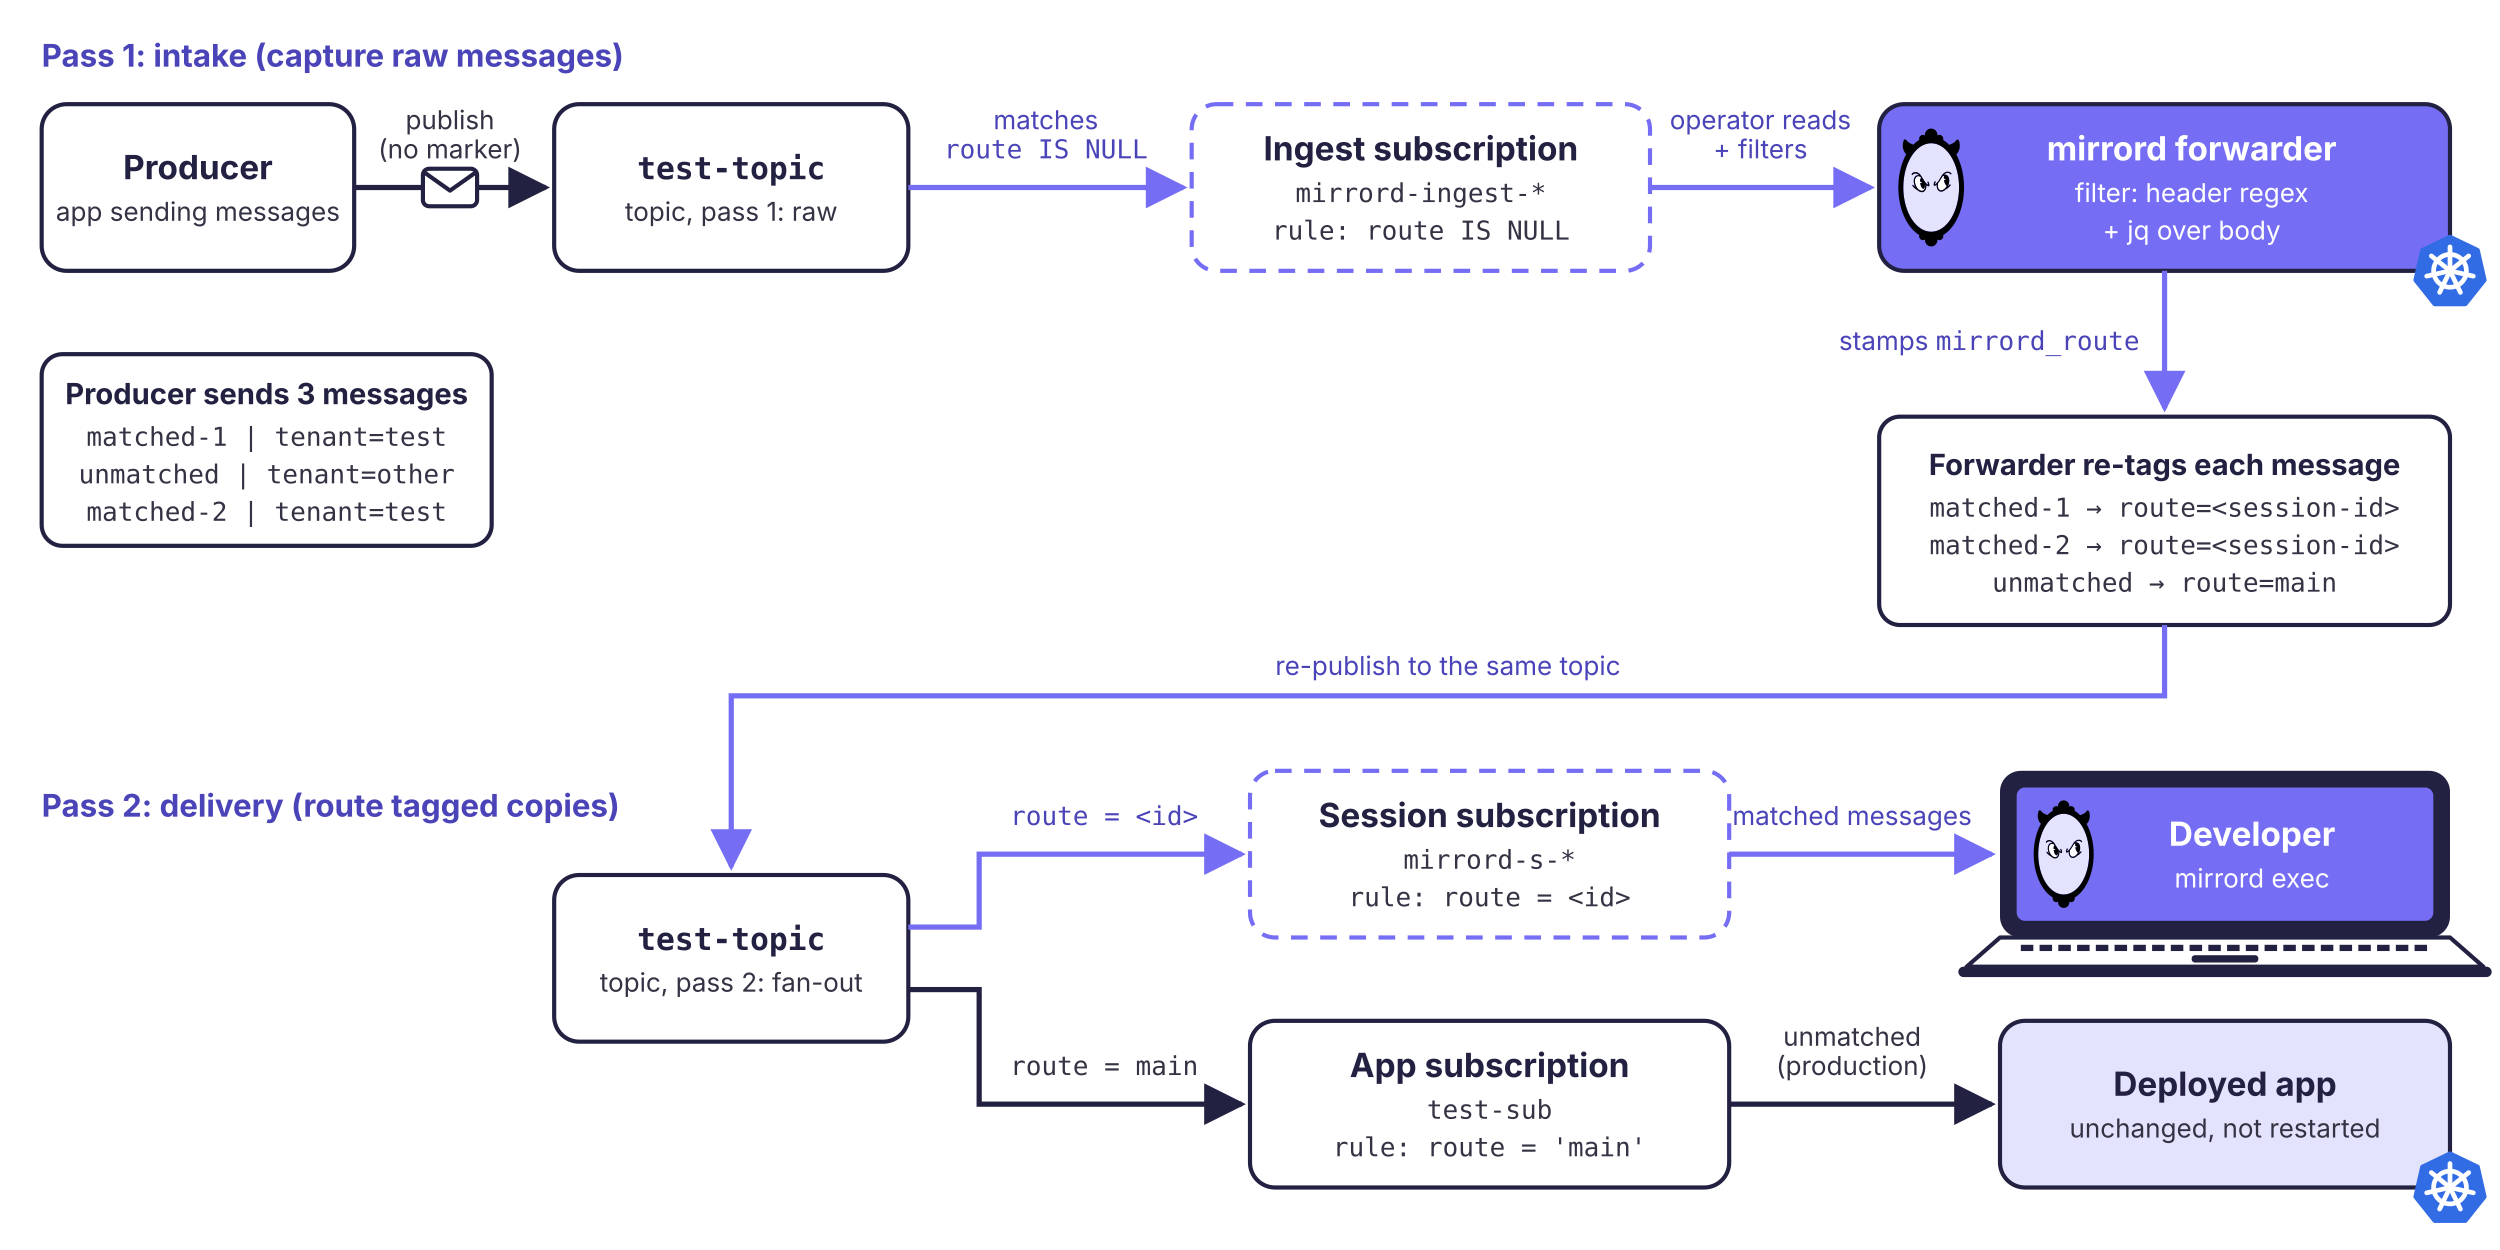
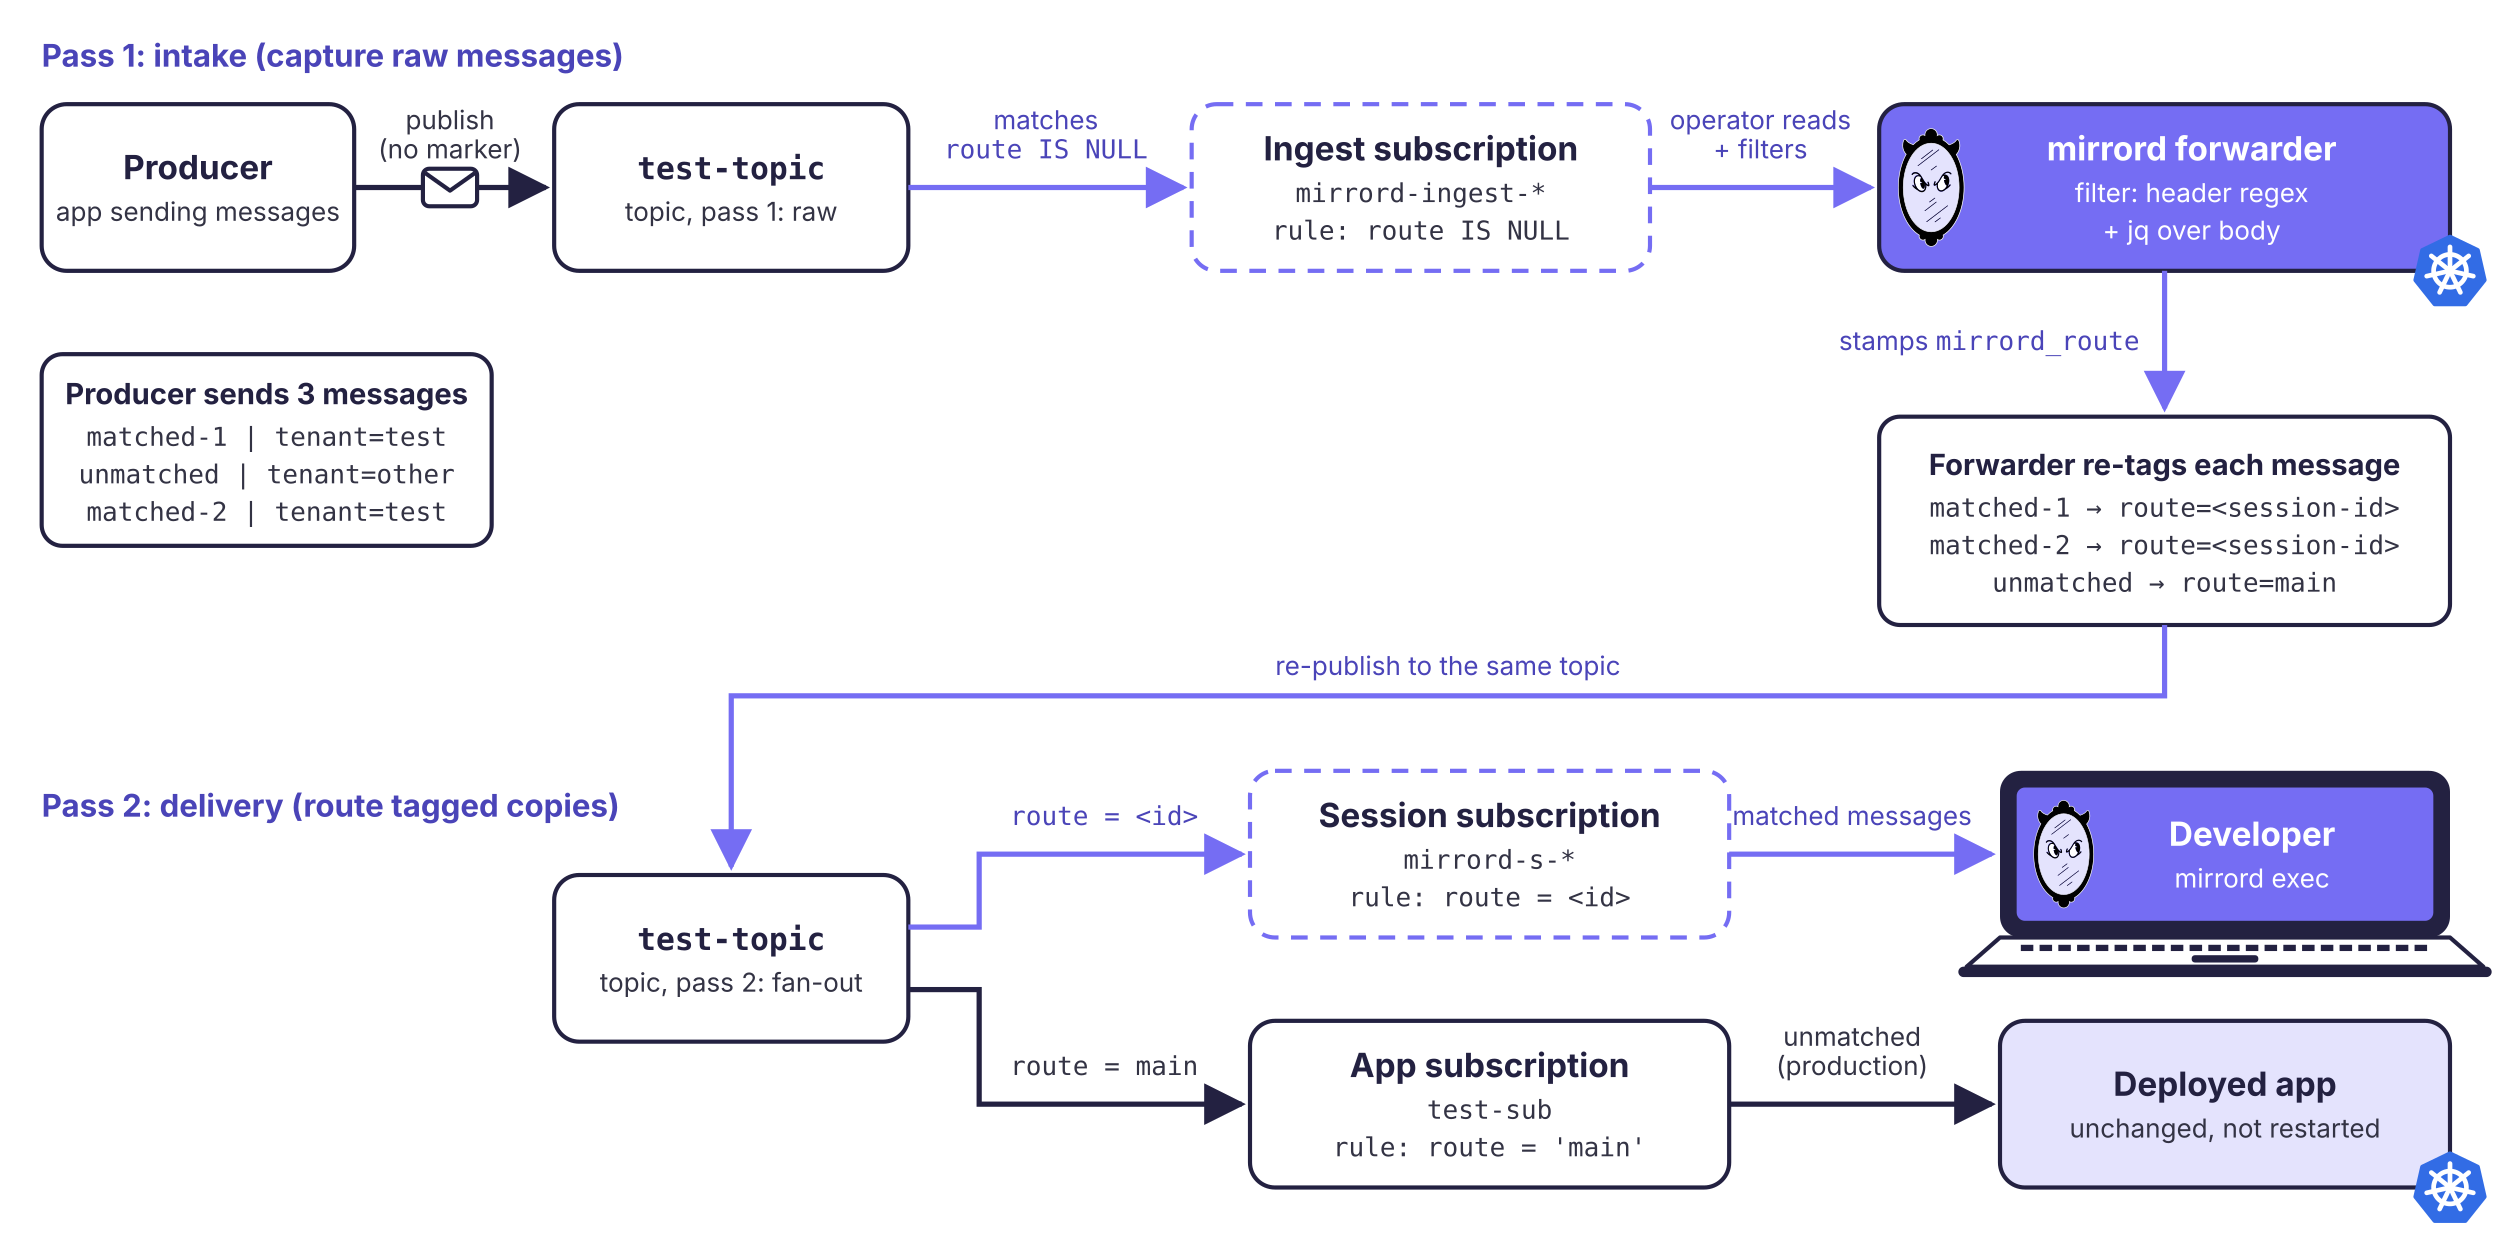
<svg xmlns="http://www.w3.org/2000/svg" viewBox="0 0 1200 600" width="1200" height="600" font-family="Inter, Helvetica, Arial, sans-serif" role="img" aria-labelledby="t d">
  <defs>
    <marker id="arrow" viewBox="0 0 10 10" refX="9" refY="5" markerWidth="8" markerHeight="8" orient="auto-start-reverse">
      <path d="M0 0 L10 5 L0 10 z" fill="#232141" />
    </marker>
    <marker id="arrow-purple" viewBox="0 0 10 10" refX="9" refY="5" markerWidth="8" markerHeight="8" orient="auto-start-reverse">
      <path d="M0 0 L10 5 L0 10 z" fill="#756DF3" />
    </marker>
    <symbol id="k8s" viewBox="0 0 32 32">
      <polygon points="16.00,1.60 27.73,7.25 30.62,19.94 22.51,30.11 9.49,30.11 1.38,19.94 4.27,7.25" fill="#326CE5" stroke="#326CE5" stroke-width="2" stroke-linejoin="round" />
      <g fill="none" stroke="#ffffff" stroke-width="2" stroke-linecap="round">
        <circle cx="16" cy="16" r="7" />
        <line x1="16.00" y1="13.40" x2="16.00" y2="5.80" />
        <line x1="18.03" y1="14.38" x2="23.97" y2="9.64" />
        <line x1="18.53" y1="16.58" x2="25.94" y2="18.27" />
        <line x1="17.13" y1="18.34" x2="20.43" y2="25.19" />
        <line x1="14.87" y1="18.34" x2="11.57" y2="25.19" />
        <line x1="13.47" y1="16.58" x2="6.06" y2="18.27" />
        <line x1="13.97" y1="14.38" x2="8.03" y2="9.64" />
      </g>
      <circle cx="16" cy="16" r="2.4" fill="#ffffff" />
    </symbol>
    <symbol id="mirrord" viewBox="97 61 391 696">
      <path fill="#ffffff" d="M255.6,387c4.1,19.1-0.9,36.1-12,40.5c-8.2,3.2-17.8,0-26.5-8.2c-0.3-0.6-0.9-0.9-1.5-1.2c0,0,0,0-0.3-0.3 c-5.5-5.6-10.5-13.2-14-22c-4.7-11.5-6.1-23.2-4.4-33.5c1.8-9.4,6.1-16.1,12.8-18.8c5.5-2.3,12.5-1.5,19.3,2.6 c1.5,2.3,2.6,4.4,3.8,6.2c-4.1,2.6-6.4,10.3-6.4,20.3l3.2,1.8l11.1,6.5l-12.5,1.5h-0.9c0.3,1.2,0.3,2.3,0.6,3.5 c3.2,17.9,12,31.1,19,29.7c6.4-1.2,9.6-14.4,7.6-30.2C255.3,386.4,255.6,386.7,255.6,387z" />
      <path fill="#ffffff" d="M384,398.4c-3.2,6.8-7.3,12.3-12,17c0,0,0,0-0.3,0c-0.6,0.3-0.9,0.9-1.2,1.2c-8.7,7.9-18.4,11.5-26.5,8.2 c-11.1-4.7-16-21.4-12-40.5c1.5-1.8,3.2-3.8,4.7-5.6c5-6.5,9-13.2,12.8-20l1.2-2.1c1.2-1.8,2-3.8,3.2-5.6c1.2-2.1,2.6-4.4,4.4-7 c3.5-2.1,6.7-3.2,9.9-3.8c-2,4.7-2.3,10.3-2.3,15.3l3.2,1.8l11.1,6.5l-12.5,1.5h-0.9c0.3,1.2,0.3,2.3,0.6,3.8 C370.5,384.6,377.5,397,384,398.4z" />
-       <path fill="#E4E3FD" d="M405,391.7c-1.5-1.2-3.8-0.9-5,0.6c-3.2,4.1-7,7.9-11.1,11.5c1.2-2.3,2.6-5,3.5-7.6 c5.3-12.6,6.7-25.8,4.7-37.3c-2.3-12-8.2-20.6-16.9-24.1c-4.1-1.8-8.8-2.1-13.7-1.2c4.4-4.4,10.2-8.5,17.5-10 c8.2-1.5,16.6,1.5,20.4,7.3c1.2,1.5,3.2,2.1,5,0.9c1.5-1.2,2-3.2,0.9-4.7c-5.5-8.2-16.6-12.3-27.4-10c-11.1,2.1-19.3,9.7-24.2,15.6 c-2,2.3-3.8,5-5.5,7.3c-2,2.9-3.5,5.6-5,8.2c-1.2,2.1-2.3,3.8-3.2,5.6l-1.2,2.1c-3.8,6.5-7.6,13.2-12.3,19.1 c-5.8,7.6-11.7,12.9-18.4,16.7c0.6-5,2-9.7,4.4-14.1c0.9-1.8,0.3-3.8-1.5-4.7c-1.7-0.9-3.8-0.3-4.7,1.5c-2.9,5.6-4.7,11.5-5.3,17.6 c0,0.9-0.3,3.5,1.5,5.6c1.2,1.2,2.3,1.8,4.1,1.8c1.5,0,2.9-0.3,4.4-1.5c2.6-1.5,5.3-3.2,7.9-5.3c-1.7,18.5,5,34.1,17.5,39.3 c2.9,1.2,5.8,1.8,8.8,1.8c8.5,0,17.5-4.4,25.4-12c11.4-6.2,21.6-14.4,29.5-24.7C406.7,395.2,406.4,392.8,405,391.7z M292.1,149.1 c90.1,0,163.6,116.6,163.6,259.6s-73.5,259.6-163.6,259.6c-90.4,0-163.6-116.6-163.6-259.6S201.9,149.1,292.1,149.1z M280.1,399.6c1.8-2.1,1.5-4.7,1.5-5.6c-0.6-6.2-2.3-12.3-5-17.9c-0.9-1.8-2.9-2.3-4.7-1.5 c-1.8,0.9-2.3,2.9-1.5,4.7c2.3,4.4,3.8,9.4,4.4,14.1c-6.4-3.8-12.5-9.4-18.4-16.7c-4.7-6.2-8.8-12.9-12.3-19.1l-1.5-2.3 c-1.2-1.8-2-3.8-3.2-5.6c-1.5-2.3-2.9-5.3-5-8.2c0,0,0,0,0-0.3c-1.5-2.3-3.5-5-5.5-7.3c-5-5.9-13.1-13.2-24.2-15.6 c-10.8-2.1-21.9,2.1-27.4,10c-1.2,1.5-0.6,3.8,0.9,4.7c1.5,1.2,3.8,0.6,4.7-0.9c4.1-5.9,12.5-8.8,20.4-7.3 c7.3,1.5,13.1,5.9,17.5,10c-4.7-0.9-9.3-0.3-13.7,1.2c-8.8,3.5-14.6,12-16.9,24.1c-2,11.5-0.3,24.7,4.7,37.3 c1.2,2.6,2.3,5.3,3.5,7.6c-4.1-3.5-7.9-7.3-11.1-11.5c-1.2-1.5-3.5-1.8-5-0.6c-1.5,1.2-1.8,3.5-0.6,5c8.2,10,18.4,18.5,29.5,24.7 c7.9,7.6,16.9,11.7,25.7,11.7c2.9,0,6.1-0.6,8.8-1.8c12.5-5.3,19-20.6,17.5-39.3c2.6,2.1,5,3.8,7.9,5.3c1.5,0.9,2.9,1.2,4.4,1.2 C277.8,401.4,279.2,400.8,280.1,399.6z" />
+       <path fill="#E4E3FD" d="M405,391.7c-1.5-1.2-3.8-0.9-5,0.6c-3.2,4.1-7,7.9-11.1,11.5c1.2-2.3,2.6-5,3.5-7.6 c5.3-12.6,6.7-25.8,4.7-37.3c-2.3-12-8.2-20.6-16.9-24.1c-4.1-1.8-8.8-2.1-13.7-1.2c4.4-4.4,10.2-8.5,17.5-10 c8.2-1.5,16.6,1.5,20.4,7.3c1.2,1.5,3.2,2.1,5,0.9c1.5-1.2,2-3.2,0.9-4.7c-5.5-8.2-16.6-12.3-27.4-10c-11.1,2.1-19.3,9.7-24.2,15.6 c-2,2.3-3.8,5-5.5,7.3c-2,2.9-3.5,5.6-5,8.2c-1.2,2.1-2.3,3.8-3.2,5.6l-1.2,2.1c-3.8,6.5-7.6,13.2-12.3,19.1 c-5.8,7.6-11.7,12.9-18.4,16.7c0.6-5,2-9.7,4.4-14.1c0.9-1.8,0.3-3.8-1.5-4.7c-1.7-0.9-3.8-0.3-4.7,1.5c-2.9,5.6-4.7,11.5-5.3,17.6 c0,0.9-0.3,3.5,1.5,5.6c1.2,1.2,2.3,1.8,4.1,1.8c1.5,0,2.9-0.3,4.4-1.5c2.6-1.5,5.3-3.2,7.9-5.3c-1.7,18.5,5,34.1,17.5,39.3 c2.9,1.2,5.8,1.8,8.8,1.8c8.5,0,17.5-4.4,25.4-12c11.4-6.2,21.6-14.4,29.5-24.7C406.7,395.2,406.4,392.8,405,391.7z M292.1,149.1 c90.1,0,163.6,116.6,163.6,259.6s-73.5,259.6-163.6,259.6c-90.4,0-163.6-116.6-163.6-259.6S201.9,149.1,292.1,149.1z M389.5,517.3 c0.9-0.6,0.9-1.8,0.3-2.3c-0.6-0.9-1.8-0.9-2.3-0.3l-122.5,93.7c-0.9,0.6-0.9,1.8-0.3,2.3c0.3,0.3,0.9,0.6,1.5,0.6 c0.3,0,0.9,0,1.2-0.3L389.5,517.3z M346.9,589c0.9-0.6,0.9-1.8,0.3-2.3c-0.6-0.9-1.8-0.9-2.3-0.3l-31.2,23.2 c-0.9,0.6-0.9,1.8-0.3,2.3c0.3,0.6,0.9,0.9,1.5,0.9c0.3,0,0.6-0.3,0.9-0.3L346.9,589z M338.2,189.1c0.9-0.6,0.9-1.8,0.3-2.3 c-0.6-0.9-1.8-0.9-2.3-0.3l-122.5,93.4c-0.9,0.6-0.9,1.8-0.3,2.3c0.3,0.3,0.9,0.6,1.5,0.6c0.3,0,0.9,0,0.9-0.3L338.2,189.1z M324.4,284.5c0.9-0.6,0.9-1.8,0.3-2.3c-0.6-0.9-1.7-0.9-2.3-0.3l-31.2,22.9c-0.9,0.6-0.9,1.8-0.3,2.3c0.3,0.6,0.9,0.6,1.5,0.6 c0.3,0,0.6,0,0.9-0.3L324.4,284.5z M322.7,495.9c0.9-0.6,0.9-1.8,0.3-2.3c-0.6-0.9-1.8-0.9-2.3-0.3l-66.2,50.8 c-0.9,0.6-0.9,1.8-0.3,2.3c0.3,0.3,0.9,0.6,1.5,0.6c0.3,0,0.6,0,0.9-0.3L322.7,495.9z M314.8,472.4c0.9-0.6,0.9-1.8,0.3-2.3 c-0.6-0.9-1.8-0.9-2.3-0.3L281.6,493c-0.9,0.6-0.9,1.8-0.3,2.3c0.3,0.6,0.9,0.9,1.5,0.9c0.3,0,0.9-0.3,0.9-0.3L314.8,472.4z M302.3,190.5c0.9-0.6,0.9-1.8,0.3-2.3c-0.6-0.9-1.7-0.9-2.3-0.3L234,239c-0.9,0.6-0.9,1.8-0.3,2.3c0.3,0.3,0.9,0.6,1.5,0.6 c0.3,0,0.9,0,1.2-0.3L302.3,190.5z M280.1,399.6c1.8-2.1,1.5-4.7,1.5-5.6c-0.6-6.2-2.3-12.3-5-17.9c-0.9-1.8-2.9-2.3-4.7-1.5 c-1.8,0.9-2.3,2.9-1.5,4.7c2.3,4.4,3.8,9.4,4.4,14.1c-6.4-3.8-12.5-9.4-18.4-16.7c-4.7-6.2-8.8-12.9-12.3-19.1l-1.5-2.3 c-1.2-1.8-2-3.8-3.2-5.6c-1.5-2.3-2.9-5.3-5-8.2c0,0,0,0,0-0.3c-1.5-2.3-3.5-5-5.5-7.3c-5-5.9-13.1-13.2-24.2-15.6 c-10.8-2.1-21.9,2.1-27.4,10c-1.2,1.5-0.6,3.8,0.9,4.7c1.5,1.2,3.8,0.6,4.7-0.9c4.1-5.9,12.5-8.8,20.4-7.3 c7.3,1.5,13.1,5.9,17.5,10c-4.7-0.9-9.3-0.3-13.7,1.2c-8.8,3.5-14.6,12-16.9,24.1c-2,11.5-0.3,24.7,4.7,37.3 c1.2,2.6,2.3,5.3,3.5,7.6c-4.1-3.5-7.9-7.3-11.1-11.5c-1.2-1.5-3.5-1.8-5-0.6c-1.5,1.2-1.8,3.5-0.6,5c8.2,10,18.4,18.5,29.5,24.7 c7.9,7.6,16.9,11.7,25.7,11.7c2.9,0,6.1-0.6,8.8-1.8c12.5-5.3,19-20.6,17.5-39.3c2.6,2.1,5,3.8,7.9,5.3c1.5,0.9,2.9,1.2,4.4,1.2 C277.8,401.4,279.2,400.8,280.1,399.6z" />
      <path d="M439.4,215.2c29.5,54,45.5,122.4,45.5,193.8c0,123.6-49,234.9-122.8,279.2c0.6,2.1,1.2,4.4,1.2,6.8 c0,12.3-10.2,22.6-22.5,22.6c-4.4,0-8.8-1.2-12.3-3.5c0.3,1.2,0.3,2.6,0.3,3.8c0,20.3-16.3,36.7-36.5,36.7s-36.5-16.4-36.5-36.7 c0-1.2,0-2.6,0.3-3.8c-3.5,2.3-7.9,3.5-12.3,3.5c-12.3,0-22.5-10-22.5-22.6c0-2.3,0.3-4.7,1.2-6.8C148.6,643.6,99.3,532.3,99.3,409 c0-71.9,16.3-140.9,46.4-195.3c-1.5-0.9-2.3-2.1-3.5-3.2c-9.9-11.2-15.5-26.4-16.9-42.6c-0.6-11.5,0.9-23.2,5-33.8 c0.6-1.8,2.6-6.8,7.6-7.3c5.3-0.6,8.5,3.8,11.4,7.9c1.2,1.5,2.3,2.9,2.9,3.8c5.5,5.3,12.5,9.7,21.6,13.8c4.4,2.1,9,3.8,13.4,5.3 c11.1-11.2,22.8-20.6,35-27.9c-0.6-2.3-1.2-4.4-1.2-6.8c0-12.3,10.2-22.6,22.5-22.6c4.4,0,8.8,1.2,12.3,3.5c0-1.2-0.3-2.6-0.3-3.8 c0-20.3,16.3-36.7,36.5-36.7c20.1,0,36.5,16.4,36.5,36.7c0,1.2,0,2.6-0.3,3.8c3.5-2.3,7.9-3.5,12.3-3.5c12.5,0,22.5,10.3,22.5,22.6 c0,2.3-0.3,4.7-1.2,6.8c12.5,7.6,24.8,17.3,36.2,29.1c4.7-1.5,9-3.2,13.7-5.3c9-4.1,16-8.5,21.6-13.8c0.9-0.9,2-2.3,2.9-3.8 c2.9-4.1,6.1-8.5,11.4-7.9c5,0.6,7,5.6,7.6,7.3c4.1,10.6,5.5,22.3,4.7,33.8c-1.2,15.9-7,31.4-16.9,42.6 C442.3,212.6,441.1,214,439.4,215.2z M455.7,409c0-143.3-73.5-259.6-163.6-259.6c-90.4,0-163.6,116.6-163.6,259.6 c0,143,73.5,259.6,163.6,259.6C382.5,668.6,455.7,552,455.7,409z" />
+       <path fill="#ffffff" d="M292.4,756.6c-21.2,0-38.5-17.4-38.5-38.7c0-0.1,0-0.2,0-0.3c-3,1.3-6.5,2-10,2c-13.5,0-24.5-11-24.5-24.6 c0-2.2,0.2-4.2,0.7-5.9c-36.1-22.2-66.8-60.3-88.9-110.2C109,528.5,97.3,469.7,97.3,409c0-71.5,16.3-140.6,45.8-194.7 c-0.6-0.5-1.1-1-1.5-1.5c-0.3-0.3-0.5-0.6-0.8-0.8l-0.1-0.1c-9.7-10.9-15.9-26.4-17.4-43.7c-0.6-12.5,1.1-24.4,5.1-34.7 c0.8-2.3,3.2-7.9,9.2-8.6c6.5-0.7,10.4,4.7,13.2,8.7c1.1,1.4,2.2,2.8,2.9,3.7c5.3,5,11.9,9.2,20.9,13.3c3.5,1.7,7.6,3.3,12.1,4.8 c10.7-10.7,21.9-19.6,33.2-26.5c-0.5-1.9-0.9-3.7-0.9-5.8c0-13.3,11.2-24.6,24.5-24.6c3.5,0,6.9,0.7,10,2c0-0.1,0-0.2,0-0.3 c0-21.3,17.3-38.7,38.5-38.7c21.2,0,38.5,17.4,38.5,38.7c0,0.1,0,0.2,0,0.3c3-1.3,6.5-2,10-2c13.5,0,24.5,11,24.5,24.6 c0,2.2-0.2,4.2-0.7,5.9c12.2,7.6,23.8,16.9,34.3,27.6c3.7-1.2,7.6-2.7,12.3-4.8c9-4.1,15.7-8.4,21-13.4c0.7-0.7,1.8-2,2.6-3.4 l0.1-0.1c2.8-4,6.7-9.5,13.2-8.8c6,0.7,8.5,6.3,9.3,8.7c4,10.4,5.7,22.4,4.8,34.5c-1.2,16.6-7.5,32.4-17.2,43.5c-0.4,1-1.3,2-2.4,3 c29,53.9,44.9,122.4,44.9,193.3c0,60.9-11.7,119.7-33.9,170.2c-22,49.9-52.6,87.9-88.6,110c0.5,1.9,0.8,3.8,0.8,5.8 c0,13.3-11.2,24.6-24.5,24.6c-3.5,0-6.9-0.7-10-2c0,0.1,0,0.2,0,0.3C330.8,739.2,313.6,756.6,292.4,756.6z M259.4,709.5l-1.2,5 c-0.2,0.9-0.2,2.3-0.2,3.3c0,19.1,15.5,34.7,34.5,34.7s34.5-15.6,34.5-34.7c0-1.1,0-2.4-0.2-3.3l-1.2-5l4.3,2.9 c3.1,2.1,7,3.2,11.1,3.2c11.1,0,20.5-9.4,20.5-20.6c0-2.1-0.5-4.2-1.1-6.2l-0.4-1.5l1.3-0.8c72.9-43.8,121.8-155.3,121.8-277.5 c0-70.8-16.1-139.3-45.3-192.8l-0.9-1.6l1.5-1c1.6-1.1,2.3-2.2,2.4-2.5l0.1-0.4l0.3-0.3c9.3-10.4,15.2-25.5,16.4-41.4 c0.9-11.6-0.7-22.9-4.5-32.9c-0.6-1.7-2.3-5.6-6-6.1c-3.8-0.4-6.3,2.6-9.5,7c-0.9,1.5-2.1,3-3.2,4.1c-5.7,5.4-12.7,9.9-22.2,14.2 c-5.4,2.4-9.7,4-13.9,5.4l-1.2,0.4l-0.9-0.9c-10.9-11.3-23-21-35.8-28.8l-1.5-0.9l0.7-1.6c0.7-1.6,1-3.5,1-6 c0-11.4-9.2-20.6-20.5-20.6c-4.1,0-8.1,1.1-11.1,3.2l-4.3,2.9l1.2-5c0.2-0.9,0.2-2.3,0.2-3.3c0-19.1-15.5-34.7-34.5-34.7 c-19,0-34.5,15.6-34.5,34.7c0,0.5,0.1,1.1,0.1,1.7c0.1,0.7,0.2,1.4,0.2,2.1v3.8l-3.1-2.1c-3.1-2.1-7-3.2-11.1-3.2 c-11.1,0-20.5,9.4-20.5,20.6c0,1.9,0.4,3.6,0.9,5.6l0.5,2.1l-1.3,0.8c-11.8,7.1-23.5,16.4-34.6,27.6l-0.9,0.9l-1.2-0.4 c-5.1-1.7-9.7-3.5-13.6-5.4c-9.5-4.3-16.5-8.8-22.1-14.2l-0.2-0.2l-0.1-0.2c-0.5-0.8-1.7-2.2-2.8-3.6l-0.1-0.1 c-3.1-4.4-5.7-7.5-9.5-7.1c-3.7,0.4-5.4,4.3-5.9,6c-3.8,9.8-5.5,21.2-4.9,33c1.5,16.4,7.3,31.1,16.4,41.3c0.3,0.3,0.6,0.6,0.9,0.9 c0.7,0.8,1.4,1.5,2.2,2l1.6,1l-0.9,1.7c-29.7,53.8-46.1,122.8-46.1,194.3c0,121.9,49.2,233.4,122.4,277.5l1.5,0.9l-0.7,1.6 c-0.7,1.6-1,3.5-1,6c0,11.4,9.2,20.6,20.5,20.6c4.1,0,8.1-1.1,11.1-3.2L259.4,709.5z M292.1,670.6c-91.3,0-165.6-117.3-165.6-261.6 s74.3-261.6,165.6-261.6c91.3,0,165.6,117.3,165.6,261.6S383.4,670.6,292.1,670.6z M292.1,151.4c-89.1,0-161.6,115.5-161.6,257.6 c0,68.8,16.9,133.5,47.7,182.3c30.6,48.5,71,75.2,113.9,75.2c89.1,0,161.6-115.5,161.6-257.6C453.7,267,381.2,151.4,292.1,151.4z" />
+       <path d="M344.9,586.3c0.9-0.6,1.7-0.3,2.3,0.3c0.6,0.9,0.3,1.8-0.3,2.3l-31.2,23.2c-0.3,0.3-0.6,0.3-0.9,0.3 c-0.6,0-1.2-0.3-1.5-0.9c-0.6-0.9-0.3-1.8,0.3-2.3L344.9,586.3z" />
      <path d="M372,415.5c4.4-4.4,8.5-10.3,12-17c-6.4-1.8-13.4-13.8-16.3-29.7c-0.3-1.2-0.6-2.3-0.6-3.8h0.9l12.5-1.5l-11.1-6.5 l-3.2-1.8c0-5,0.3-10.6,2.3-15.3c-3.2,0.6-6.7,1.8-9.9,3.8c-1.8,2.3-3.2,5-4.4,7c-1.2,2.1-2.3,3.8-3.2,5.6l-1.2,2.1 c-3.8,6.5-7.9,13.5-12.8,20c-1.5,2.1-3.2,3.8-4.7,5.6c-4.1,19.1,0.9,35.8,12,40.5c8.2,3.2,17.8-0.3,26.5-8.2 C370.8,416.3,371.4,415.8,372,415.5z M410.5,326.8c1.2,1.5,0.9,3.8-0.9,4.7c-1.5,1.2-3.8,0.9-5-0.9c-4.1-5.9-12.5-8.8-20.4-7.3 c-7.3,1.5-13.1,5.9-17.5,10c4.7-0.9,9.3-0.3,13.7,1.2c8.8,3.5,14.9,12,16.9,24.1c2,11.5,0.3,24.7-4.7,37.3 c-1.2,2.6-2.3,5.3-3.5,7.6c4.1-3.5,7.9-7.3,11.1-11.5c1.2-1.5,3.5-1.8,5-0.6c1.5,1.2,1.7,3.5,0.6,5c-8.2,10.3-18.4,18.5-29.5,24.7 c-7.9,7.6-16.9,12-25.4,12c-3.2,0-6.1-0.6-8.8-1.8c-12.5-5.3-19-20.6-17.5-39.3c-2.6,2.1-5.3,3.8-7.9,5.3c-1.5,0.9-3.2,1.5-4.4,1.5 c-1.5,0-2.9-0.6-4.1-1.8c-1.7-2.1-1.5-4.7-1.5-5.6c0.6-6.2,2.3-12,5.3-17.6c0.9-1.8,2.9-2.3,4.7-1.5c1.8,0.9,2.3,2.9,1.5,4.7 c-2.3,4.4-3.8,9.4-4.4,14.1c6.4-3.8,12.5-9.4,18.4-16.7c4.7-6.2,8.8-12.6,12.3-19.1l1.2-2.1c1.2-2.1,2.3-3.8,3.2-5.6 c1.5-2.3,2.9-5.3,5-8.2c1.8-2.3,3.5-5,5.5-7.3c5-5.9,13.4-13.2,24.2-15.6C393.9,314.5,405,318.6,410.5,326.8z" />
+       <path d="M324.4,284.5l-31.5,23.2c-0.3,0.3-0.6,0.3-0.9,0.3c-0.6,0-1.2-0.3-1.5-0.6c-0.6-0.9-0.3-1.8,0.3-2.3l31.2-23.2 c0.9-0.6,1.7-0.3,2.3,0.3C325.6,282.7,325.3,283.9,324.4,284.5z" />
+       <path d="M312.8,469.5c0.9-0.6,1.8-0.3,2.3,0.3c0.6,0.9,0.3,1.8-0.3,2.3l-31.2,23.2c-0.3,0.3-0.6,0.3-0.9,0.3 c-0.6,0-1.2-0.3-1.5-0.9c-0.6-0.9-0.3-1.8,0.3-2.3L312.8,469.5z" />
+       <path d="M387.5,514.7c0.9-0.6,1.8-0.3,2.3,0.3c0.6,0.9,0.3,1.8-0.3,2.3L267,611c-0.3,0.3-0.6,0.3-1.2,0.3c-0.6,0-1.2-0.3-1.5-0.6 c-0.6-0.9-0.6-1.8,0.3-2.3L387.5,514.7z" />
+       <path d="M320.7,493c0.9-0.6,1.8-0.3,2.3,0.3c0.6,0.9,0.6,1.8-0.3,2.3l-66.2,51.1c-0.3,0.3-0.6,0.3-0.9,0.3c-0.6,0-1.2-0.3-1.5-0.6 c-0.6-0.9-0.6-1.8,0.3-2.3L320.7,493z" />
+       <path d="M300.2,187.9c0.9-0.6,1.7-0.3,2.3,0.3c0.6,0.9,0.6,1.8-0.3,2.3l-65.9,51.1c-0.3,0.3-0.6,0.3-1.2,0.3 c-0.6,0-0.9-0.3-1.5-0.6c-0.6-0.9-0.3-1.8,0.3-2.3L300.2,187.9z" />
+       <path d="M213.6,279.8l122.5-93.7c0.6-0.6,1.8-0.3,2.3,0.3c0.6,0.9,0.3,1.8-0.3,2.3l-122.5,93.7c-0.3,0.3-0.6,0.3-0.9,0.3 c-0.6,0-1.2-0.3-1.5-0.6C212.7,281.6,212.7,280.4,213.6,279.8z" />
      <path d="M243.9,427.5c11.1-4.4,16-21.4,12-40.5c-0.3-0.3-0.6-0.6-0.9-0.9c2,15.9-1.2,29.1-7.6,30.2c-7.3,1.5-15.8-12-19-29.7 c-0.3-1.2-0.3-2.3-0.6-3.5h0.9l12.5-1.5l-11.1-6.5l-3.2-1.8c0-10,2.3-17.6,6.4-20.3c-1.2-2.1-2.3-4.1-3.8-6.2 c-7-4.1-13.7-5-19.3-2.6c-6.4,2.6-11.1,9.4-12.8,18.8c-1.8,10-0.3,22,4.4,33.5c3.5,8.8,8.5,16.4,14,22c0,0,0.3,0,0.3,0.3 c0.6,0.3,1.2,0.9,1.5,1.2C225.9,427.2,235.8,430.7,243.9,427.5z M204.9,319.1c11.1,2.1,19.3,9.7,24.2,15.6c2,2.3,3.8,5,5.5,7.3 c0,0,0,0,0,0.3c2,2.9,3.5,5.6,5,8.2c1.2,1.8,2,3.5,3.2,5.6l1.5,2.3c3.8,6.5,7.6,12.9,12.3,19.1c5.8,7.3,11.7,12.9,18.4,16.7 c-0.6-5-2-9.7-4.4-14.1c-0.9-1.8-0.3-3.8,1.5-4.7c1.8-0.9,3.8-0.3,4.7,1.5c2.9,5.6,4.7,11.5,5,17.9c0,0.9,0.3,3.5-1.5,5.6 c-1.2,1.2-2.6,1.8-4.1,1.8c-1.5,0-2.9-0.6-4.4-1.2c-2.6-1.5-5.3-3.2-7.9-5.3c1.7,18.5-5,34.1-17.5,39.3c-2.9,1.2-5.8,1.8-8.8,1.8 c-8.5,0-17.5-4.4-25.7-11.7c-11.4-6.2-21.6-14.7-29.5-24.7c-1.2-1.5-0.9-3.8,0.6-5c1.5-1.2,3.8-0.9,5,0.6c3.2,4.1,7,7.9,11.1,11.5 c-1.2-2.3-2.6-5-3.5-7.6c-5-12.6-6.7-25.8-4.7-37.3c2-12,8.2-20.6,16.9-24.1c4.1-1.8,8.8-2.1,13.7-1.2c-4.4-4.4-10.2-8.8-17.5-10 c-8.2-1.5-16.6,1.5-20.4,7.3c-1.2,1.5-3.2,2.1-4.7,0.9c-1.5-1.2-2-3.2-0.9-4.7C183,320.9,194.1,317.1,204.9,319.1z" />
    </symbol>
    <symbol id="envelope" viewBox="0 0 28 20">
      <rect x="1" y="1" width="26" height="18" rx="3" fill="#ffffff" stroke="#232141" stroke-width="2" />
      <path d="M2 3 L14 11.5 L26 3" fill="none" stroke="#232141" stroke-width="2" stroke-linejoin="round" />
    </symbol>
  </defs>
  <rect x="0" y="0" width="1200" height="600" fill="#ffffff" />
  <text x="20" y="32" font-size="15" font-weight="700" fill="#4a44b8" text-anchor="start">Pass 1: intake (capture raw messages)</text>
  <rect x="20" y="50" width="150" height="80" rx="12" fill="#ffffff" stroke="#232141" stroke-width="2" />
  <text x="95" y="86" font-size="16" font-weight="700" fill="#232141" text-anchor="middle">Producer</text>
  <text x="95" y="106" font-size="12.5" fill="#333344" text-anchor="middle">app sending messages</text>
  <line x1="170" y1="90" x2="262" y2="90" stroke="#232141" stroke-width="2.5" marker-end="url(#arrow)" />
  <text x="216" y="62" font-size="12.5" fill="#333344" text-anchor="middle">publish</text>
  <text x="216" y="76" font-size="12.5" fill="#333344" text-anchor="middle">(no marker)</text>
  <rect x="266" y="50" width="170" height="80" rx="12" fill="#ffffff" stroke="#232141" stroke-width="2" />
  <text x="351" y="86" font-size="15" font-weight="700" font-family="Menlo, Consolas, monospace" fill="#232141" text-anchor="middle">test-topic</text>
  <text x="351" y="106" font-size="12.5" fill="#333344" text-anchor="middle">topic, pass 1: raw</text>
  <line x1="436" y1="90" x2="568" y2="90" stroke="#756DF3" stroke-width="2.5" marker-end="url(#arrow-purple)" />
  <text x="502" y="62" font-size="12.5" fill="#4a44b8" text-anchor="middle">matches</text>
  <text x="502" y="76" font-size="12.5" font-family="Menlo, Consolas, monospace" fill="#4a44b8" text-anchor="middle">route IS NULL</text>
  <rect x="572" y="50" width="220" height="80" rx="12" fill="#ffffff" stroke="#756DF3" stroke-width="2" stroke-dasharray="8 6" />
  <text x="682" y="77" font-size="16" font-weight="700" fill="#232141" text-anchor="middle">Ingest subscription</text>
  <text x="682" y="97" font-size="12.5" font-family="Menlo, Consolas, monospace" fill="#333344" text-anchor="middle">mirrord-ingest-*</text>
  <text x="682" y="115" font-size="12.5" font-family="Menlo, Consolas, monospace" fill="#333344" text-anchor="middle">rule: route IS NULL</text>
  <line x1="792" y1="90" x2="898" y2="90" stroke="#756DF3" stroke-width="2.5" marker-end="url(#arrow-purple)" />
  <text x="845" y="62" font-size="12.5" fill="#4a44b8" text-anchor="middle">operator reads</text>
  <text x="845" y="76" font-size="12.5" fill="#4a44b8" text-anchor="middle">+ filters</text>
  <rect x="902" y="50" width="274" height="80" rx="12" fill="#756DF3" stroke="#232141" stroke-width="2" />
  <use href="#mirrord" x="911.0" y="61.5" width="32.0" height="57.0" />
  <text x="1052" y="77" font-size="16" font-weight="700" fill="#ffffff" text-anchor="middle">mirrord forwarder</text>
  <text x="1052" y="97" font-size="12.5" fill="#ffffff" text-anchor="middle">filter: header regex</text>
  <text x="1052" y="115" font-size="12.5" fill="#ffffff" text-anchor="middle">+ jq over body</text>
  <rect x="20" y="170" width="216" height="92" rx="10" fill="#ffffff" stroke="#232141" stroke-width="2" />
  <text x="128" y="194" font-size="14" font-weight="700" fill="#232141" text-anchor="middle">Producer sends 3 messages</text>
  <text x="128" y="214" font-size="12.5" font-family="Menlo, Consolas, monospace" fill="#333344" text-anchor="middle">matched-1 | tenant=test</text>
  <text x="128" y="232" font-size="12.5" font-family="Menlo, Consolas, monospace" fill="#333344" text-anchor="middle">unmatched | tenant=other</text>
  <text x="128" y="250" font-size="12.5" font-family="Menlo, Consolas, monospace" fill="#333344" text-anchor="middle">matched-2 | tenant=test</text>
  <line x1="1039" y1="130" x2="1039" y2="196" stroke="#756DF3" stroke-width="2.5" marker-end="url(#arrow-purple)" />
  <text x="1027" y="168" font-size="12.5" fill="#4a44b8" text-anchor="end">stamps <tspan font-family="Menlo, Consolas, monospace">mirrord_route</tspan>
  </text>
  <rect x="902" y="200" width="274" height="100" rx="10" fill="#ffffff" stroke="#232141" stroke-width="2" />
  <text x="1039" y="228" font-size="14" font-weight="700" fill="#232141" text-anchor="middle">Forwarder re-tags each message</text>
  <text x="1039" y="248" font-size="12.5" font-family="Menlo, Consolas, monospace" fill="#333344" text-anchor="middle">matched-1 → route=&lt;session-id&gt;</text>
  <text x="1039" y="266" font-size="12.5" font-family="Menlo, Consolas, monospace" fill="#333344" text-anchor="middle">matched-2 → route=&lt;session-id&gt;</text>
  <text x="1039" y="284" font-size="12.5" font-family="Menlo, Consolas, monospace" fill="#333344" text-anchor="middle">unmatched → route=main</text>
  <polyline points="1039,300 1039,334 351,334 351,416" fill="none" stroke="#756DF3" stroke-width="2.5" marker-end="url(#arrow-purple)" />
  <text x="695" y="324" font-size="12.5" fill="#4a44b8" text-anchor="middle">re-publish to the same topic</text>
  <text x="20" y="392" font-size="15" font-weight="700" fill="#4a44b8" text-anchor="start">Pass 2: delivery (route tagged copies)</text>
  <rect x="266" y="420" width="170" height="80" rx="12" fill="#ffffff" stroke="#232141" stroke-width="2" />
  <text x="351" y="456" font-size="15" font-weight="700" font-family="Menlo, Consolas, monospace" fill="#232141" text-anchor="middle">test-topic</text>
  <text x="351" y="476" font-size="12.5" fill="#333344" text-anchor="middle">topic, pass 2: fan-out</text>
  <polyline points="436,445 470,445 470,410 596,410" fill="none" stroke="#756DF3" stroke-width="2.5" marker-end="url(#arrow-purple)" />
  <text x="530" y="396" font-size="12.5" font-family="Menlo, Consolas, monospace" fill="#4a44b8" text-anchor="middle">route = &lt;id&gt;</text>
  <rect x="600" y="370" width="230" height="80" rx="12" fill="#ffffff" stroke="#756DF3" stroke-width="2" stroke-dasharray="8 6" />
  <text x="715" y="397" font-size="16" font-weight="700" fill="#232141" text-anchor="middle">Session subscription</text>
  <text x="715" y="417" font-size="12.5" font-family="Menlo, Consolas, monospace" fill="#333344" text-anchor="middle">mirrord-s-*</text>
  <text x="715" y="435" font-size="12.5" font-family="Menlo, Consolas, monospace" fill="#333344" text-anchor="middle">rule: route = &lt;id&gt;</text>
  <line x1="830" y1="410" x2="956" y2="410" stroke="#756DF3" stroke-width="2.5" marker-end="url(#arrow-purple)" />
  <text x="889" y="396" font-size="12.5" fill="#4a44b8" text-anchor="middle">matched messages</text>
  <rect x="960" y="370" width="216" height="80" rx="10" fill="#232141" />
  <rect x="968" y="378" width="200" height="64" rx="4" fill="#756DF3" />
  <path d="M960 450 H1176 L1192 464 H944 Z" fill="#ffffff" stroke="#232141" stroke-width="2" stroke-linejoin="round" />
  <line x1="970" y1="455" x2="1166" y2="455" stroke="#232141" stroke-width="3" stroke-dasharray="6 3" />
  <rect x="1052" y="458.5" width="32" height="3.5" rx="1.5" fill="#232141" />
  <rect x="940" y="464" width="256" height="5" rx="2.5" fill="#232141" />
  <use href="#mirrord" x="976.0" y="384.0" width="29.2" height="52.0" />
  <text x="1081" y="406" font-size="16" font-weight="700" fill="#ffffff" text-anchor="middle">Developer</text>
  <text x="1081" y="426" font-size="12.5" fill="#ffffff" text-anchor="middle">mirrord exec</text>
  <polyline points="436,475 470,475 470,530 596,530" fill="none" stroke="#232141" stroke-width="2.5" marker-end="url(#arrow)" />
  <text x="530" y="516" font-size="12.5" font-family="Menlo, Consolas, monospace" fill="#333344" text-anchor="middle">route = main</text>
  <rect x="600" y="490" width="230" height="80" rx="12" fill="#ffffff" stroke="#232141" stroke-width="2" />
  <text x="715" y="517" font-size="16" font-weight="700" fill="#232141" text-anchor="middle">App subscription</text>
  <text x="715" y="537" font-size="12.5" font-family="Menlo, Consolas, monospace" fill="#333344" text-anchor="middle">test-sub</text>
  <text x="715" y="555" font-size="12.5" font-family="Menlo, Consolas, monospace" fill="#333344" text-anchor="middle">rule: route = 'main'</text>
  <line x1="830" y1="530" x2="956" y2="530" stroke="#232141" stroke-width="2.5" marker-end="url(#arrow)" />
  <text x="889" y="502" font-size="12.5" fill="#333344" text-anchor="middle">unmatched</text>
  <text x="889" y="516" font-size="12.5" fill="#333344" text-anchor="middle">(production)</text>
  <rect x="960" y="490" width="216" height="80" rx="12" fill="#E4E3FD" stroke="#232141" stroke-width="2" />
  <text x="1068" y="526" font-size="16" font-weight="700" fill="#232141" text-anchor="middle">Deployed app</text>
  <text x="1068" y="546" font-size="12.5" fill="#333344" text-anchor="middle">unchanged, not restarted</text>
  <use href="#envelope" x="202" y="80" width="28" height="20" />
  <use href="#k8s" x="1158" y="112" width="36" height="36" />
  <use href="#k8s" x="1158" y="552" width="36" height="36" />
</svg>
